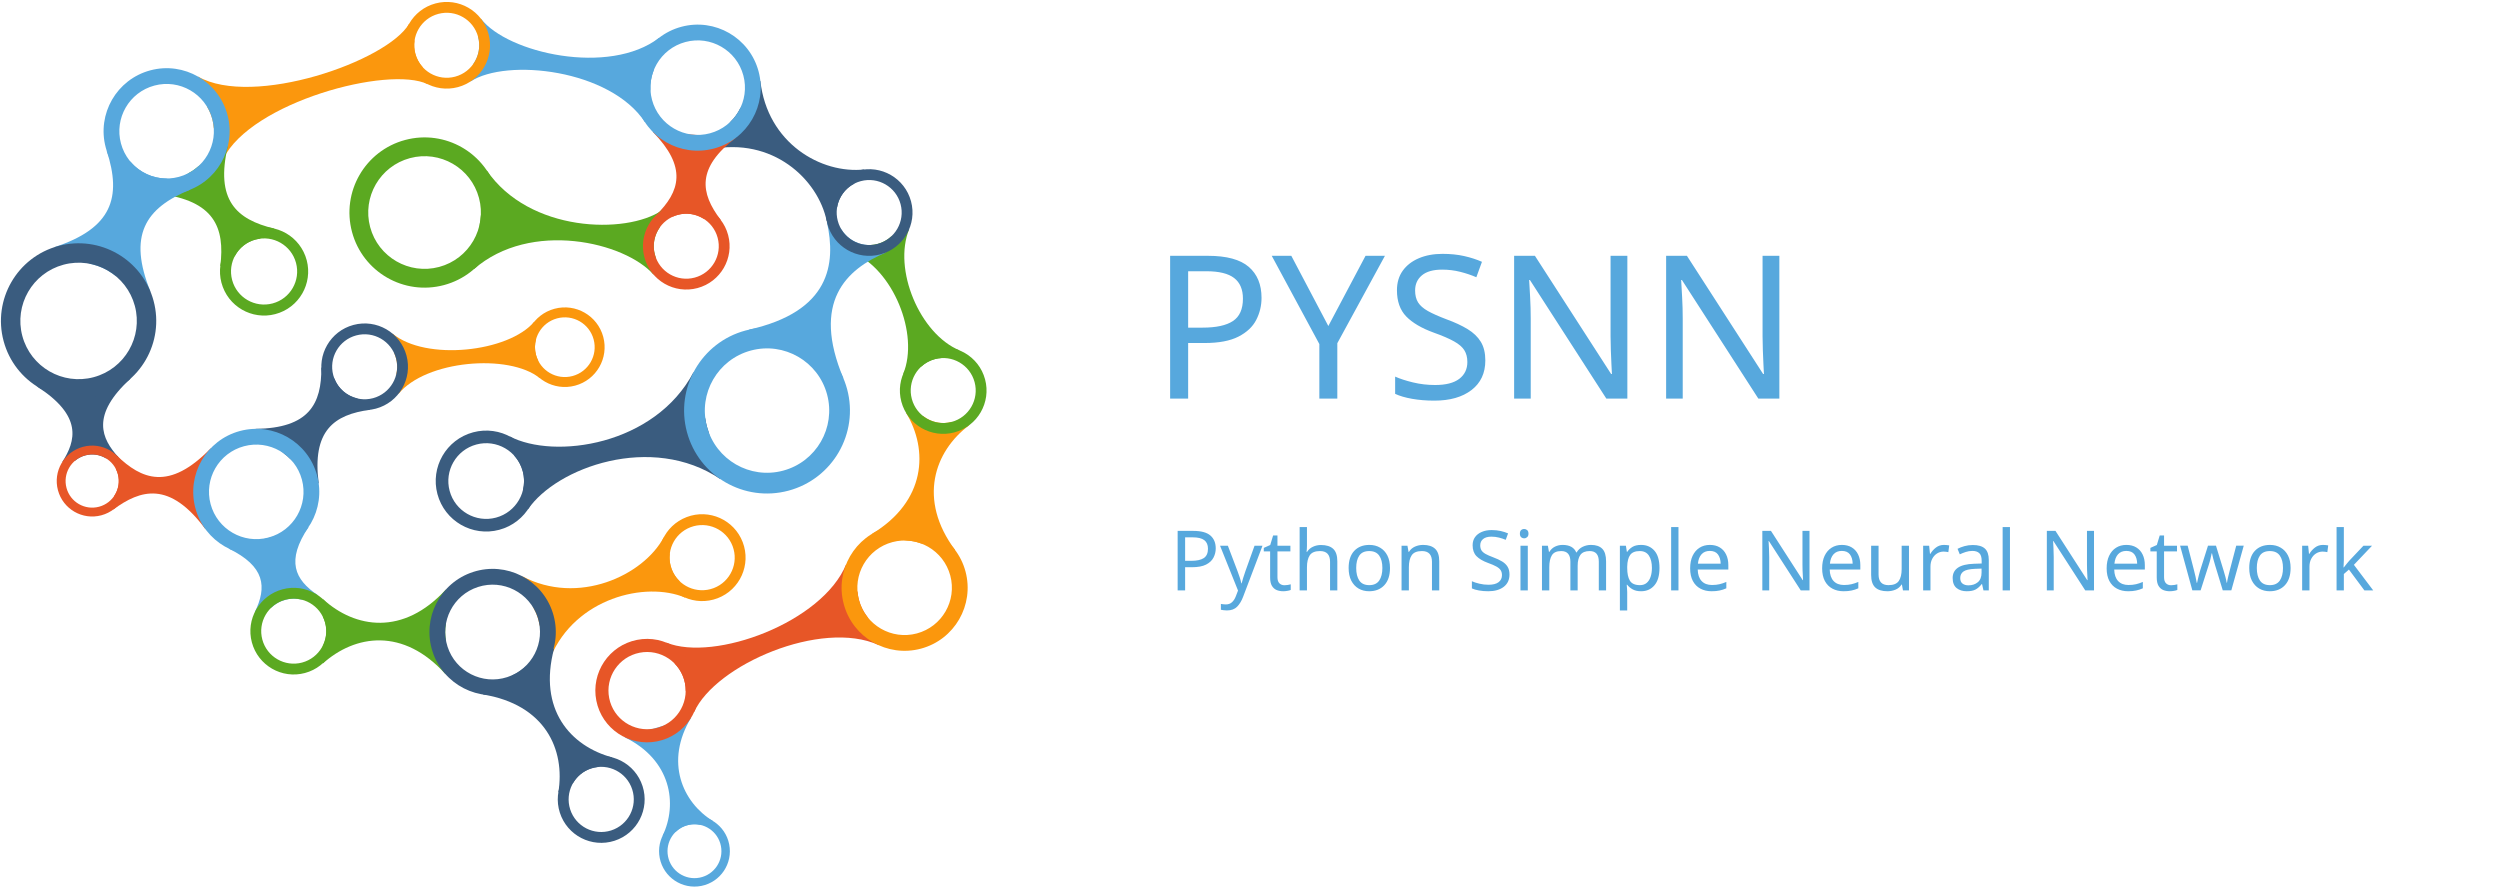
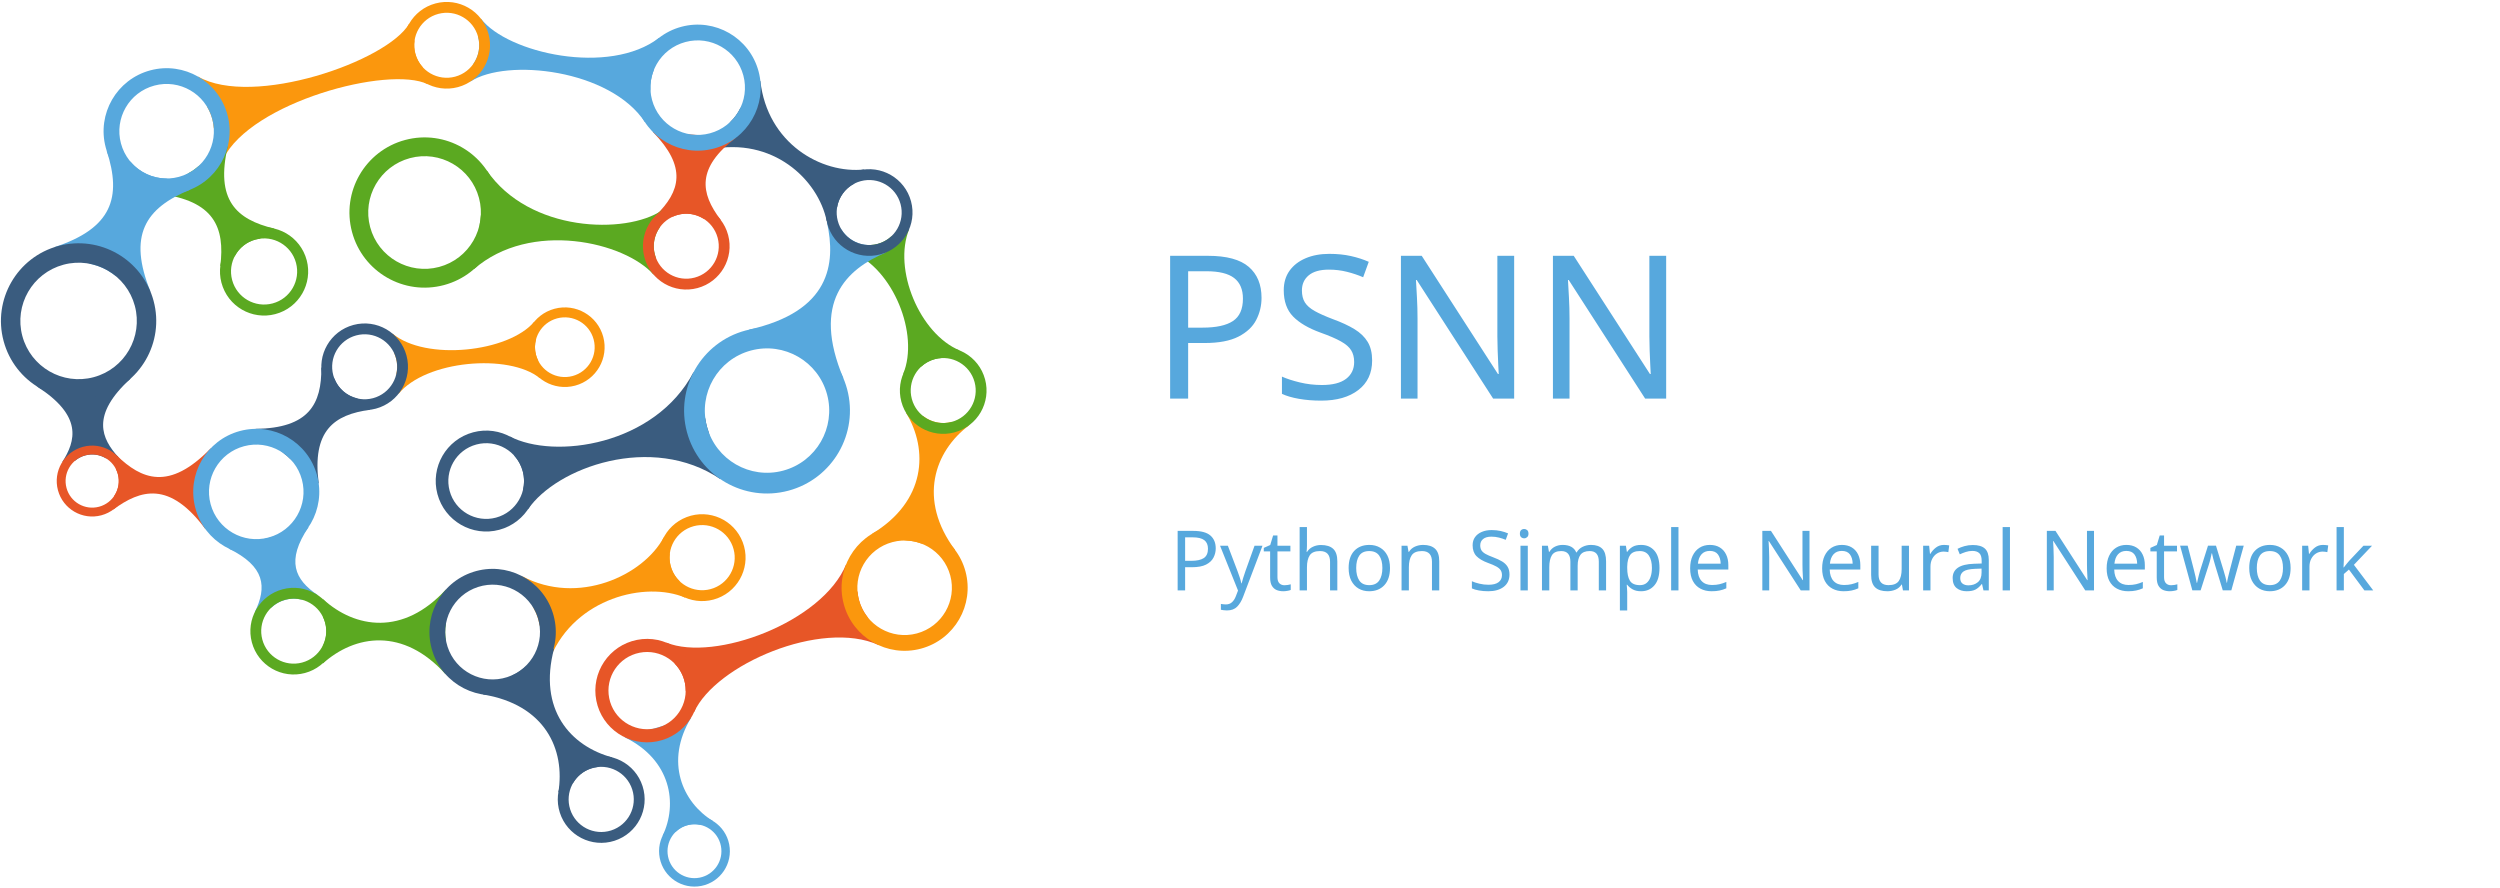
<svg xmlns="http://www.w3.org/2000/svg" height="284" width="800" id="svg90" viewBox="0 0 800 284" version="1.1">
  <defs id="defs94" />
  <g style="fill-rule:evenodd" id="g88">
    <path style="fill:#57a8dd" id="path2" d="m 220.03,261.27 c 6.137,-1.214 12.097,2.776 13.312,8.913 1.214,6.137 -2.776,12.096 -8.914,13.312 -6.136,1.214 -12.097,-2.776 -13.311,-8.913 -1.215,-6.137 2.775,-12.098 8.913,-13.312 z m 0.525,2.651 c -4.673,0.924 -7.712,5.463 -6.787,10.136 0.925,4.673 5.463,7.711 10.136,6.786 4.673,-0.925 7.711,-5.463 6.787,-10.136 -0.925,-4.672 -5.464,-7.71 -10.136,-6.786 z" />
    <path style="fill:#3a5c7f" id="path4" d="m 151.4,138.34 c 8.615,-2.309 17.471,2.803 19.78,11.419 2.308,8.615 -2.805,17.471 -11.419,19.778 -8.617,2.309 -17.472,-2.803 -19.78,-11.418 -2.308,-8.617 2.804,-17.471 11.419,-19.779 z m 1.045,3.899 c -6.461,1.731 -10.295,8.373 -8.564,14.835 1.731,6.461 8.373,10.295 14.835,8.563 6.46,-1.73 10.295,-8.372 8.564,-14.833 -1.731,-6.463 -8.373,-10.296 -14.835,-8.565 z" />
    <path style="fill:#fb970d" id="path6" d="m 177.45,98.803 c 6.793,-1.819 13.774,2.212 15.594,9.004 1.819,6.793 -2.211,13.775 -9.003,15.595 -6.792,1.82 -13.774,-2.211 -15.593,-9.003 -1.821,-6.792 2.21,-13.775 9.002,-15.596 z m 0.824,3.075 c -5.094,1.366 -8.117,6.603 -6.752,11.697 1.365,5.094 6.601,8.117 11.695,6.752 5.094,-1.365 8.117,-6.601 6.752,-11.696 -1.365,-5.094 -6.6,-8.117 -11.695,-6.753 z" />
    <path style="fill:#5ba921" id="path8" d="m 79.569,73.655 c 7.299,-2.727 15.427,0.98 18.154,8.28 2.726,7.3 -0.981,15.428 -8.28,18.153 -7.3,2.727 -15.427,-0.98 -18.154,-8.28 -2.727,-7.299 0.981,-15.426 8.28,-18.153 z m 2.198,2.996 c -5.645,1.512 -8.995,7.314 -7.482,12.959 1.512,5.645 7.315,8.994 12.96,7.482 5.644,-1.512 8.993,-7.314 7.482,-12.959 -1.512,-5.645 -7.315,-8.995 -12.96,-7.482 z" />
    <path style="fill:#5ba921" id="path10" d="m 129.64,44.793 c 12.822,-3.436 26.002,4.173 29.438,16.995 3.434,12.823 -4.175,26.002 -16.996,29.436 -12.822,3.437 -26.001,-4.172 -29.436,-16.994 -3.437,-12.822 4.172,-26.001 16.994,-29.437 z m 1.555,5.804 c -9.616,2.577 -15.323,12.461 -12.746,22.077 2.577,9.617 12.461,15.324 22.078,12.747 9.615,-2.576 15.323,-12.46 12.747,-22.077 -2.577,-9.617 -12.462,-15.324 -22.079,-12.747 z" />
    <path style="fill:#fb970d" id="path12" d="m 279.06,170.82 c 17.269,-10.424 18.07,-26.814 10.903,-38.686 l 5.546,1.085 c 2.476,1.895 5.773,2.662 9.019,1.792 l 0.057,-0.016 5.547,1.086 c -11.114,8.295 -16.55,23.778 -4.484,39.942 l -11.016,-2.155 c -1.454,-0.528 -2.996,-0.837 -4.577,-0.896 L 279.06,170.82" />
    <path style="fill:#5ba921" id="path14" d="m 289.01,119.68 c 5.288,-12.821 -3.341,-33.566 -16.161,-38.854 l 5.855,-2.436 c 0.705,-0.039 1.415,-0.151 2.124,-0.341 1.645,-0.44 3.092,-1.252 4.275,-2.32 l 5.853,-2.435 c -5.287,12.82 3.342,33.565 16.162,38.853 l -5.855,2.436 c -0.704,0.039 -1.415,0.151 -2.124,0.341 -1.645,0.441 -3.093,1.252 -4.275,2.321 l -5.854,2.435" />
    <path style="fill:#3a5c7f" id="path16" d="M 264.56,70.798 C 261.77,57.214 247.082,43.752 227.324,47.808 l 6.499,-8.926 c 1.221,-1.193 2.229,-2.581 2.985,-4.098 l 6.508,-8.94 c 2.205,20.051 19.527,29.896 33.312,28.38 l -3.341,4.589 c -2.869,1.512 -4.836,4.274 -5.387,7.397 l -3.34,4.588" />
    <path style="fill:#57a8dd" id="path18" d="M 206.38,39.093 C 195.336,22.214 162.147,18.5 150.543,26.093 l 0.961,-5.693 c 1.673,-2.423 2.312,-5.536 1.49,-8.603 l -0.024,-0.083 0.961,-5.693 c 8.469,10.982 41.038,18.372 57.011,6.055 l -1.766,10.457 c -0.751,1.914 -1.118,3.991 -1.032,6.114 l -1.764,10.446" />
    <path style="fill:#fb970d" id="path20" d="m 136.87,26.951 c -12.462,-6.082 -56.577,5.76 -65.425,23.887 l -3.038,-9.9 c -0.067,-0.95 -0.224,-1.907 -0.48,-2.862 -0.354,-1.32 -0.873,-2.553 -1.527,-3.681 l -3.036,-9.896 c 17.492,10.046 60.657,-4.892 67.563,-16.917 l 1.711,5.577 c -0.169,1.308 -0.091,2.669 0.271,4.021 0.431,1.609 1.217,3.027 2.25,4.195 l 1.711,5.576" />
    <path style="fill:#e75627" id="path22" d="m 37.373,145.77 c 7.828,7.546 16.693,11.55 30.108,-2.364 l -1.715,25.968 C 54.298,153.816 44.983,156.622 36.232,163.072 l 0.285,-4.325 c 1.354,-1.979 1.869,-4.513 1.2,-7.01 -0.156,-0.58 -0.368,-1.13 -0.629,-1.645 l 0.285,-4.322" />
    <path style="fill:#57a8dd" id="path24" d="m 81.526,195.89 c 3.935,-8.059 3.348,-14.633 -8.373,-20.356 l 25.598,-6.883 c -7.271,10.829 -4.479,16.812 2.965,21.809 l -5.255,1.413 c -1.645,-0.404 -3.412,-0.412 -5.164,0.058 -1.759,0.471 -3.291,1.366 -4.516,2.546 l -5.255,1.413" />
    <path style="fill:#3a5c7f" id="path26" d="m 81.768,137.23 c 17.085,-0.199 21.196,-7.949 21.059,-19.696 l 4.182,3.625 c 1.269,3.258 4.06,5.575 7.315,6.34 l 4.18,3.622 c -11.647,1.535 -18.733,6.705 -16.503,23.646 l -9.304,-8.065 c -0.504,-0.503 -1.042,-0.968 -1.608,-1.393 l -9.321,-8.079" />
    <path style="fill:#e75627" id="path28" d="m 209.9,68.889 c 7.776,-7.627 10.053,-15.404 -1.04,-26.716 l 12.882,0.927 c 0.297,0.03 0.595,0.053 0.894,0.065 l 12.856,0.925 c -12.599,9.607 -11.459,17.63 -4.855,26.292 l -5.496,-0.396 c -2.364,-1.484 -5.315,-2.02 -8.224,-1.24 -0.53,0.142 -1.039,0.323 -1.526,0.538 L 209.9,68.889" />
    <path style="fill:#5ba921" id="path30" d="M 209.16,87.911 C 200.039,77.464 169.785,70.307 151.676,86.118 l 1.891,-14.698 c 0.143,-0.739 0.241,-1.49 0.29,-2.251 l 1.889,-14.674 c 13.515,19.882 44.595,20.621 56.064,12.826 l -0.706,5.481 c -1.711,2.434 -2.373,5.58 -1.542,8.679 0.087,0.324 0.189,0.64 0.303,0.948 l -0.705,5.482" />
    <path style="fill:#5ba921" id="path32" d="M 70.499,85.147 C 72.027,72.746 68.576,64.194 50.851,62.011 l 9.664,-6.716 c 1,-0.54 1.924,-1.186 2.76,-1.918 l 9.665,-6.716 c -4.134,17.373 2.678,23.589 14.833,26.482 l -4.661,3.238 c -0.448,0.06 -0.897,0.15 -1.345,0.27 -2.951,0.791 -5.275,2.754 -6.604,5.255 l -4.664,3.241" />
    <path style="fill:#3a5c7f" id="path34" d="m 19.933,147.84 c 4.303,-6.745 6.623,-14.763 -8.149,-24.187 l 30.071,-2.552 c -12.973,11.778 -9.334,19.291 -3.956,25.214 l -4.011,0.34 c -1.91,-1.15 -4.267,-1.553 -6.592,-0.931 -1.282,0.344 -2.416,0.963 -3.357,1.776 l -4.006,0.34" />
    <path style="fill:#57a8dd" id="path36" d="M 17.427,79.08 C 35.821,73.066 39.025,63.191 34.144,48.26 l 7.674,3.56 c 2.826,3.302 6.995,5.277 11.418,5.298 l 7.675,3.561 C 46.357,66.593 40.886,75.415 48.172,93.345 L 36.52,87.938 C 34.331,86.255 31.783,85.065 29.063,84.479 L 17.427,79.08" />
    <path style="fill:#57a8dd" id="path38" d="m 239.66,105.49 c 25.9,-5.788 27.969,-20.918 24.945,-34.452 l 4.663,2.405 c 2.004,3.277 5.705,5.217 9.586,4.945 l 4.666,2.406 c -12.782,5.382 -23.91,15.838 -13.612,40.298 L 239.66,105.49" />
    <path style="fill:#3a5c7f" id="path40" d="m 230.56,153.35 c -21.968,-14.89 -52.546,-3.723 -61.609,9.648 l -1.579,-6.291 c 0.445,-1.886 0.444,-3.905 -0.093,-5.907 -0.5,-1.869 -1.413,-3.518 -2.613,-4.877 l -1.579,-6.292 c 14.303,7.508 46.531,2.915 58.865,-20.583 l 3.794,15.117 c 0.112,0.788 0.272,1.579 0.483,2.368 0.155,0.576 0.334,1.139 0.535,1.689 l 3.796,15.128" />
    <path style="fill:#fb970d" id="path42" d="m 172.75,121.01 c -9.911,-7.998 -36.553,-5.721 -45.261,5.072 l -0.635,-6.478 c 0.347,-1.576 0.333,-3.256 -0.114,-4.922 -0.136,-0.509 -0.309,-0.999 -0.512,-1.469 l -0.635,-6.478 c 10.637,8.898 37.215,5.962 45.385,-3.807 l 0.555,5.659 c -0.432,1.579 -0.464,3.289 -0.01,4.984 0.168,0.626 0.395,1.221 0.672,1.781 l 0.555,5.658" />
    <path style="fill:#fb970d" id="path44" d="m 139.36,1.097 c 7.397,-1.982 15,2.407 16.981,9.804 1.981,7.396 -2.407,14.998 -9.804,16.98 -7.396,1.981 -14.999,-2.407 -16.979,-9.804 -1.983,-7.396 2.407,-14.998 9.802,-16.98 z m 0.897,3.348 c -5.546,1.486 -8.838,7.188 -7.352,12.735 1.486,5.548 7.188,8.839 12.735,7.353 5.548,-1.487 8.839,-7.188 7.353,-12.736 -1.486,-5.547 -7.188,-8.839 -12.736,-7.352 z" />
    <path style="fill:#57a8dd" id="path46" d="m 218.04,8.57 c 10.758,-2.882 21.816,3.502 24.7,14.26 2.881,10.758 -3.503,21.816 -14.261,24.698 -10.758,2.883 -21.817,-3.501 -24.699,-14.259 -2.882,-10.758 3.502,-21.816 14.26,-24.699 z m 1.305,4.87 c -8.069,2.162 -12.857,10.455 -10.695,18.524 2.162,8.069 10.455,12.857 18.524,10.695 8.069,-2.162 12.857,-10.456 10.696,-18.524 -2.163,-8.069 -10.456,-12.857 -18.525,-10.695 z" />
    <path style="fill:#e75627" id="path48" d="m 216.02,65.398 c 7.397,-1.982 14.999,2.408 16.98,9.804 1.982,7.396 -2.407,14.998 -9.803,16.979 -7.396,1.983 -14.999,-2.406 -16.98,-9.803 -1.982,-7.396 2.407,-14.998 9.803,-16.98 z m 0.897,3.348 c -5.547,1.486 -8.839,7.188 -7.352,12.735 1.486,5.547 7.188,8.839 12.735,7.352 5.547,-1.486 8.839,-7.187 7.352,-12.734 -1.485,-5.547 -7.187,-8.839 -12.735,-7.353 z" />
    <path style="fill:#3a5c7f" id="path50" d="m 274.55,54.617 c 7.397,-1.982 14.999,2.407 16.98,9.804 1.982,7.396 -2.407,14.998 -9.803,16.98 -7.397,1.982 -14.999,-2.407 -16.981,-9.804 -1.981,-7.396 2.408,-14.998 9.804,-16.98 z m 0.897,3.348 c -5.547,1.486 -8.839,7.188 -7.353,12.735 1.487,5.548 7.188,8.839 12.736,7.352 5.547,-1.485 8.839,-7.187 7.352,-12.734 -1.486,-5.548 -7.187,-8.839 -12.735,-7.353 z" />
    <path style="fill:#5ba921" id="path52" d="m 298.24,111.58 c 7.396,-1.982 14.999,2.407 16.98,9.804 1.982,7.396 -2.407,14.998 -9.803,16.979 -7.397,1.982 -14.999,-2.407 -16.981,-9.802 -1.982,-7.397 2.408,-14.999 9.804,-16.981 z m 0.897,3.348 c -5.547,1.486 -8.839,7.188 -7.353,12.735 1.487,5.547 7.188,8.838 12.736,7.352 5.547,-1.486 8.838,-7.188 7.352,-12.734 -1.486,-5.548 -7.188,-8.84 -12.735,-7.353 z" />
    <path style="fill:#57a8dd" id="path54" d="m 238.58,105.76 c 14.156,-3.793 28.704,4.605 32.497,18.761 3.791,14.153 -4.608,28.702 -18.762,32.494 -14.155,3.792 -28.703,-4.606 -32.496,-18.76 -3.791,-14.155 4.608,-28.703 18.761,-32.495 z m 1.717,6.406 c -10.615,2.844 -16.914,13.756 -14.071,24.372 2.845,10.616 13.756,16.914 24.372,14.07 10.615,-2.844 16.915,-13.756 14.072,-24.371 -2.845,-10.616 -13.757,-16.915 -24.373,-14.071 z" />
    <path style="fill:#3a5c7f" id="path56" d="m 113.1,103.98 c 7.396,-1.982 15,2.406 16.981,9.804 1.982,7.396 -2.408,14.998 -9.804,16.98 -7.396,1.981 -14.999,-2.407 -16.98,-9.803 -1.982,-7.397 2.407,-14.999 9.803,-16.981 z m 0.897,3.348 c -5.547,1.486 -8.838,7.188 -7.352,12.735 1.486,5.547 7.188,8.839 12.735,7.353 5.547,-1.486 8.839,-7.188 7.353,-12.735 -1.486,-5.548 -7.189,-8.84 -12.736,-7.353 z" />
    <path style="fill:#57a8dd" id="path58" d="m 48.097,22.512 c 10.758,-2.883 21.816,3.501 24.7,14.259 C 75.678,47.53 69.293,58.587 58.536,61.47 47.778,64.353 36.72,57.969 33.838,47.21 30.954,36.452 37.339,25.394 48.097,22.512 Z m 1.305,4.87 C 41.333,29.544 36.545,37.837 38.708,45.905 40.869,53.974 49.163,58.762 57.231,56.6 65.299,54.438 70.087,46.145 67.926,38.076 65.764,30.008 57.47,25.22 49.402,27.382 Z" />
    <path style="fill:#3a5c7f" id="path60" d="m 18.719,78.703 c 13.254,-3.552 26.877,4.313 30.428,17.566 3.55,13.255 -4.314,26.878 -17.568,30.427 C 18.327,130.248 4.704,122.384 1.152,109.13 -2.399,95.875 5.467,82.254 18.719,78.703 Z m 1.607,5.999 c -9.939,2.663 -15.838,12.88 -13.175,22.82 2.664,9.941 12.882,15.839 22.821,13.175 9.94,-2.662 15.838,-12.879 13.176,-22.82 C 40.484,87.937 30.267,82.038 20.326,84.702 Z" />
    <path style="fill:#57a8dd" id="path62" d="m 76.783,137.92 c 10.759,-2.882 21.817,3.502 24.699,14.26 2.882,10.758 -3.502,21.816 -14.26,24.698 -10.758,2.884 -21.816,-3.5 -24.698,-14.258 -2.883,-10.759 3.501,-21.817 14.259,-24.7 z m 1.305,4.87 c -8.069,2.162 -12.857,10.455 -10.695,18.525 2.162,8.068 10.455,12.856 18.524,10.693 8.068,-2.161 12.857,-10.455 10.695,-18.523 C 94.45,145.416 86.157,140.629 78.088,142.79 Z" />
    <path style="fill:#e75627" id="path64" d="m 26.562,142.98 c 6.052,-1.621 12.272,1.97 13.894,8.021 1.621,6.051 -1.97,12.271 -8.022,13.894 -6.051,1.62 -12.271,-1.971 -13.892,-8.022 -1.622,-6.051 1.969,-12.272 8.02,-13.893 z m 0.734,2.739 c -4.538,1.216 -7.232,5.882 -6.015,10.42 1.216,4.539 5.881,7.232 10.419,6.016 4.539,-1.217 7.232,-5.881 6.017,-10.42 -1.216,-4.538 -5.882,-7.232 -10.421,-6.016 z" />
    <path style="fill:#5ba921" id="path66" d="m 90.4,188.58 c 7.396,-1.982 14.998,2.406 16.98,9.804 1.981,7.396 -2.408,14.998 -9.804,16.978 -7.396,1.983 -14.999,-2.405 -16.98,-9.801 -1.983,-7.398 2.407,-15 9.804,-16.981 z m 0.897,3.348 c -5.548,1.485 -8.84,7.187 -7.353,12.735 1.486,5.547 7.188,8.838 12.735,7.352 5.547,-1.486 8.839,-7.187 7.353,-12.734 -1.486,-5.549 -7.188,-8.84 -12.735,-7.353 z" />
    <path style="fill:#57a8dd" id="path68" d="m 212.02,267.46 c 4.923,-10.206 2.753,-24.359 -12.159,-31.553 l 21.334,-6.298 c -8.614,14.139 -2.751,27.202 6.926,33.098 l -4.155,1.226 c -1.094,-0.226 -2.251,-0.241 -3.415,-0.011 -1.717,0.34 -3.213,1.168 -4.373,2.31 l -4.158,1.228" />
    <path style="fill:#e75627" id="path70" d="m 281.16,206.41 c -18.348,-8.314 -52.187,6.336 -59.022,21.417 l -2.721,-6.813 c 0.001,-0.797 -0.076,-1.607 -0.237,-2.42 -0.474,-2.395 -1.61,-4.49 -3.18,-6.132 l -2.723,-6.814 c 15.344,6.22 49.962,-6.483 57.528,-25.152 l 3.621,9.061 c 0.047,0.487 0.119,0.978 0.216,1.468 0.477,2.41 1.503,4.572 2.92,6.382 l 3.598,9.003" />
    <path style="fill:#e75627" id="path72" d="m 203.85,204.76 c 8.967,-1.776 17.677,4.054 19.451,13.024 1.775,8.967 -4.057,17.675 -13.024,19.451 -8.968,1.774 -17.677,-4.056 -19.451,-13.023 -1.775,-8.97 4.057,-17.676 13.024,-19.452 z m 0.815,4.116 c -6.695,1.325 -11.047,7.825 -9.723,14.52 1.325,6.695 7.826,11.047 14.521,9.722 6.694,-1.324 11.047,-7.826 9.722,-14.52 -1.325,-6.695 -7.826,-11.048 -14.52,-9.722 z" />
    <path style="fill:#fb970d" id="path74" d="m 284.26,168.61 c 10.758,-2.881 21.816,3.501 24.7,14.26 2.881,10.758 -3.503,21.816 -14.261,24.698 -10.759,2.884 -21.817,-3.501 -24.699,-14.26 -2.882,-10.758 3.502,-21.815 14.26,-24.698 z m 1.305,4.87 c -8.069,2.162 -12.857,10.455 -10.695,18.523 2.161,8.07 10.455,12.858 18.524,10.695 8.069,-2.162 12.856,-10.455 10.696,-18.523 -2.163,-8.07 -10.457,-12.856 -18.525,-10.695 z" />
    <path style="fill:#fb970d" id="path76" d="m 219.74,165.46 c 7.173,-2.731 15.203,0.87 17.934,8.045 2.73,7.173 -0.872,15.203 -8.046,17.934 -7.175,2.729 -15.204,-0.872 -17.934,-8.045 -2.73,-7.176 0.872,-15.203 8.046,-17.934 z m 1.235,3.247 c -5.38,2.048 -8.081,8.069 -6.033,13.45 2.047,5.38 8.069,8.081 13.45,6.034 5.38,-2.048 8.082,-8.07 6.034,-13.45 -2.048,-5.382 -8.071,-8.082 -13.451,-6.034 z" />
    <path style="fill:#3a5c7f" id="path78" d="m 188.14,242.58 c 7.309,-2.345 15.136,1.678 17.481,8.989 2.344,7.308 -1.681,15.135 -8.989,17.479 -7.31,2.344 -15.136,-1.679 -17.48,-8.988 -2.345,-7.31 1.68,-15.135 8.988,-17.48 z m 1.062,3.308 c -5.482,1.759 -8.5,7.627 -6.742,13.11 1.758,5.482 7.628,8.5 13.11,6.742 5.482,-1.759 8.5,-7.628 6.742,-13.11 -1.759,-5.483 -7.629,-8.501 -13.11,-6.742 z" />
    <path style="fill:#fb970d" id="path80" d="m 167.13,184.4 c 17.855,9.493 38.757,-0.205 45.284,-12.479 l 1.912,5.383 c -0.178,1.593 0.012,3.251 0.621,4.851 0.55,1.445 1.386,2.696 2.42,3.714 l 1.911,5.384 c -12.806,-5.411 -35.144,0.244 -43.014,18.872 l -3.658,-10.303 c -0.162,-0.993 -0.426,-1.984 -0.798,-2.961 -0.287,-0.754 -0.629,-1.472 -1.017,-2.151 L 167.13,184.4" />
    <path style="fill:#3a5c7f" id="path82" d="m 177.32,207.49 c -5.224,19.536 5.232,31.302 18.662,34.894 l -4.748,3.069 c -0.676,0.076 -1.355,0.22 -2.027,0.435 -2.527,0.811 -4.529,2.495 -5.782,4.611 l -4.754,3.073 c 2.242,-13.72 -4.191,-28.087 -24.148,-31.349 l 9.49,-6.133 c 1.423,-0.639 2.708,-1.48 3.831,-2.476 l 9.476,-6.124" />
    <path style="fill:#5ba921" id="path84" d="m 142.59,215.76 c -13.512,-15.045 -28.957,-12.706 -39.301,-3.417 l 0.023,-5.658 c 1.188,-2.362 1.485,-5.175 0.608,-7.89 -0.158,-0.49 -0.351,-0.961 -0.572,-1.411 l 0.022,-5.654 c 10.27,9.369 25.697,11.829 39.326,-3.11 l -0.044,11.286 c -0.233,1.486 -0.247,3.02 -0.018,4.559 l -0.044,11.295" />
    <path style="fill:#3a5c7f" id="path86" d="m 151.42,183.02 c 10.626,-3.432 22.021,2.396 25.455,13.021 3.431,10.624 -2.399,22.02 -13.023,25.452 -10.624,3.434 -22.02,-2.396 -25.452,-13.02 -3.433,-10.625 2.397,-22.02 13.02,-25.453 z m 1.555,4.809 c -7.968,2.574 -12.341,11.121 -9.766,19.09 2.574,7.968 11.121,12.34 19.09,9.765 7.967,-2.574 12.34,-11.121 9.766,-19.089 -2.575,-7.969 -11.121,-12.34 -19.09,-9.766 z" />
  </g>
  <text id="text100" y="127.559" x="368.237" style="font-style:normal;font-weight:normal;font-size:40px;line-height:1.25;font-family:sans-serif;letter-spacing:0px;word-spacing:0px;fill:#57a8dd;fill-opacity:1;stroke:none" xml:space="preserve">
-     <tspan style="font-style:normal;font-variant:normal;font-weight:normal;font-stretch:normal;font-size:64px;font-family:sans-serif;-inkscape-font-specification:'sans-serif, Normal';font-variant-ligatures:normal;font-variant-caps:normal;font-variant-numeric:normal;font-feature-settings:normal;text-align:start;writing-mode:lr-tb;text-anchor:start" y="127.559" x="368.237" id="tspan98">PYSNN</tspan>
+     <tspan style="font-style:normal;font-variant:normal;font-weight:normal;font-stretch:normal;font-size:64px;font-family:sans-serif;-inkscape-font-specification:'sans-serif, Normal';font-variant-ligatures:normal;font-variant-caps:normal;font-variant-numeric:normal;font-feature-settings:normal;text-align:start;writing-mode:lr-tb;text-anchor:start" y="127.559" x="368.237" id="tspan98">PSNN</tspan>
  </text>
  <text id="text104" y="188.932" x="374.254" style="font-style:normal;font-variant:normal;font-weight:normal;font-stretch:normal;font-size:26.667px;line-height:1.25;font-family:sans-serif;-inkscape-font-specification:'sans-serif, Normal';font-variant-ligatures:normal;font-variant-caps:normal;font-variant-numeric:normal;font-feature-settings:normal;text-align:start;letter-spacing:0px;word-spacing:0px;writing-mode:lr-tb;text-anchor:start;fill:#57a8dd;fill-opacity:1;stroke:none" xml:space="preserve">
    <tspan y="188.932" x="374.254" id="tspan102">Python Simple <tspan id="tspan106" style="font-style:normal;font-variant:normal;font-weight:normal;font-stretch:normal;font-size:26.667px;font-family:sans-serif;-inkscape-font-specification:'sans-serif, Normal';font-variant-ligatures:normal;font-variant-caps:normal;font-variant-numeric:normal;font-feature-settings:normal;text-align:start;writing-mode:lr-tb;direction:rtl;text-anchor:start;fill:#57a8dd;fill-opacity:1">Neural</tspan> Network</tspan>
  </text>
</svg>
